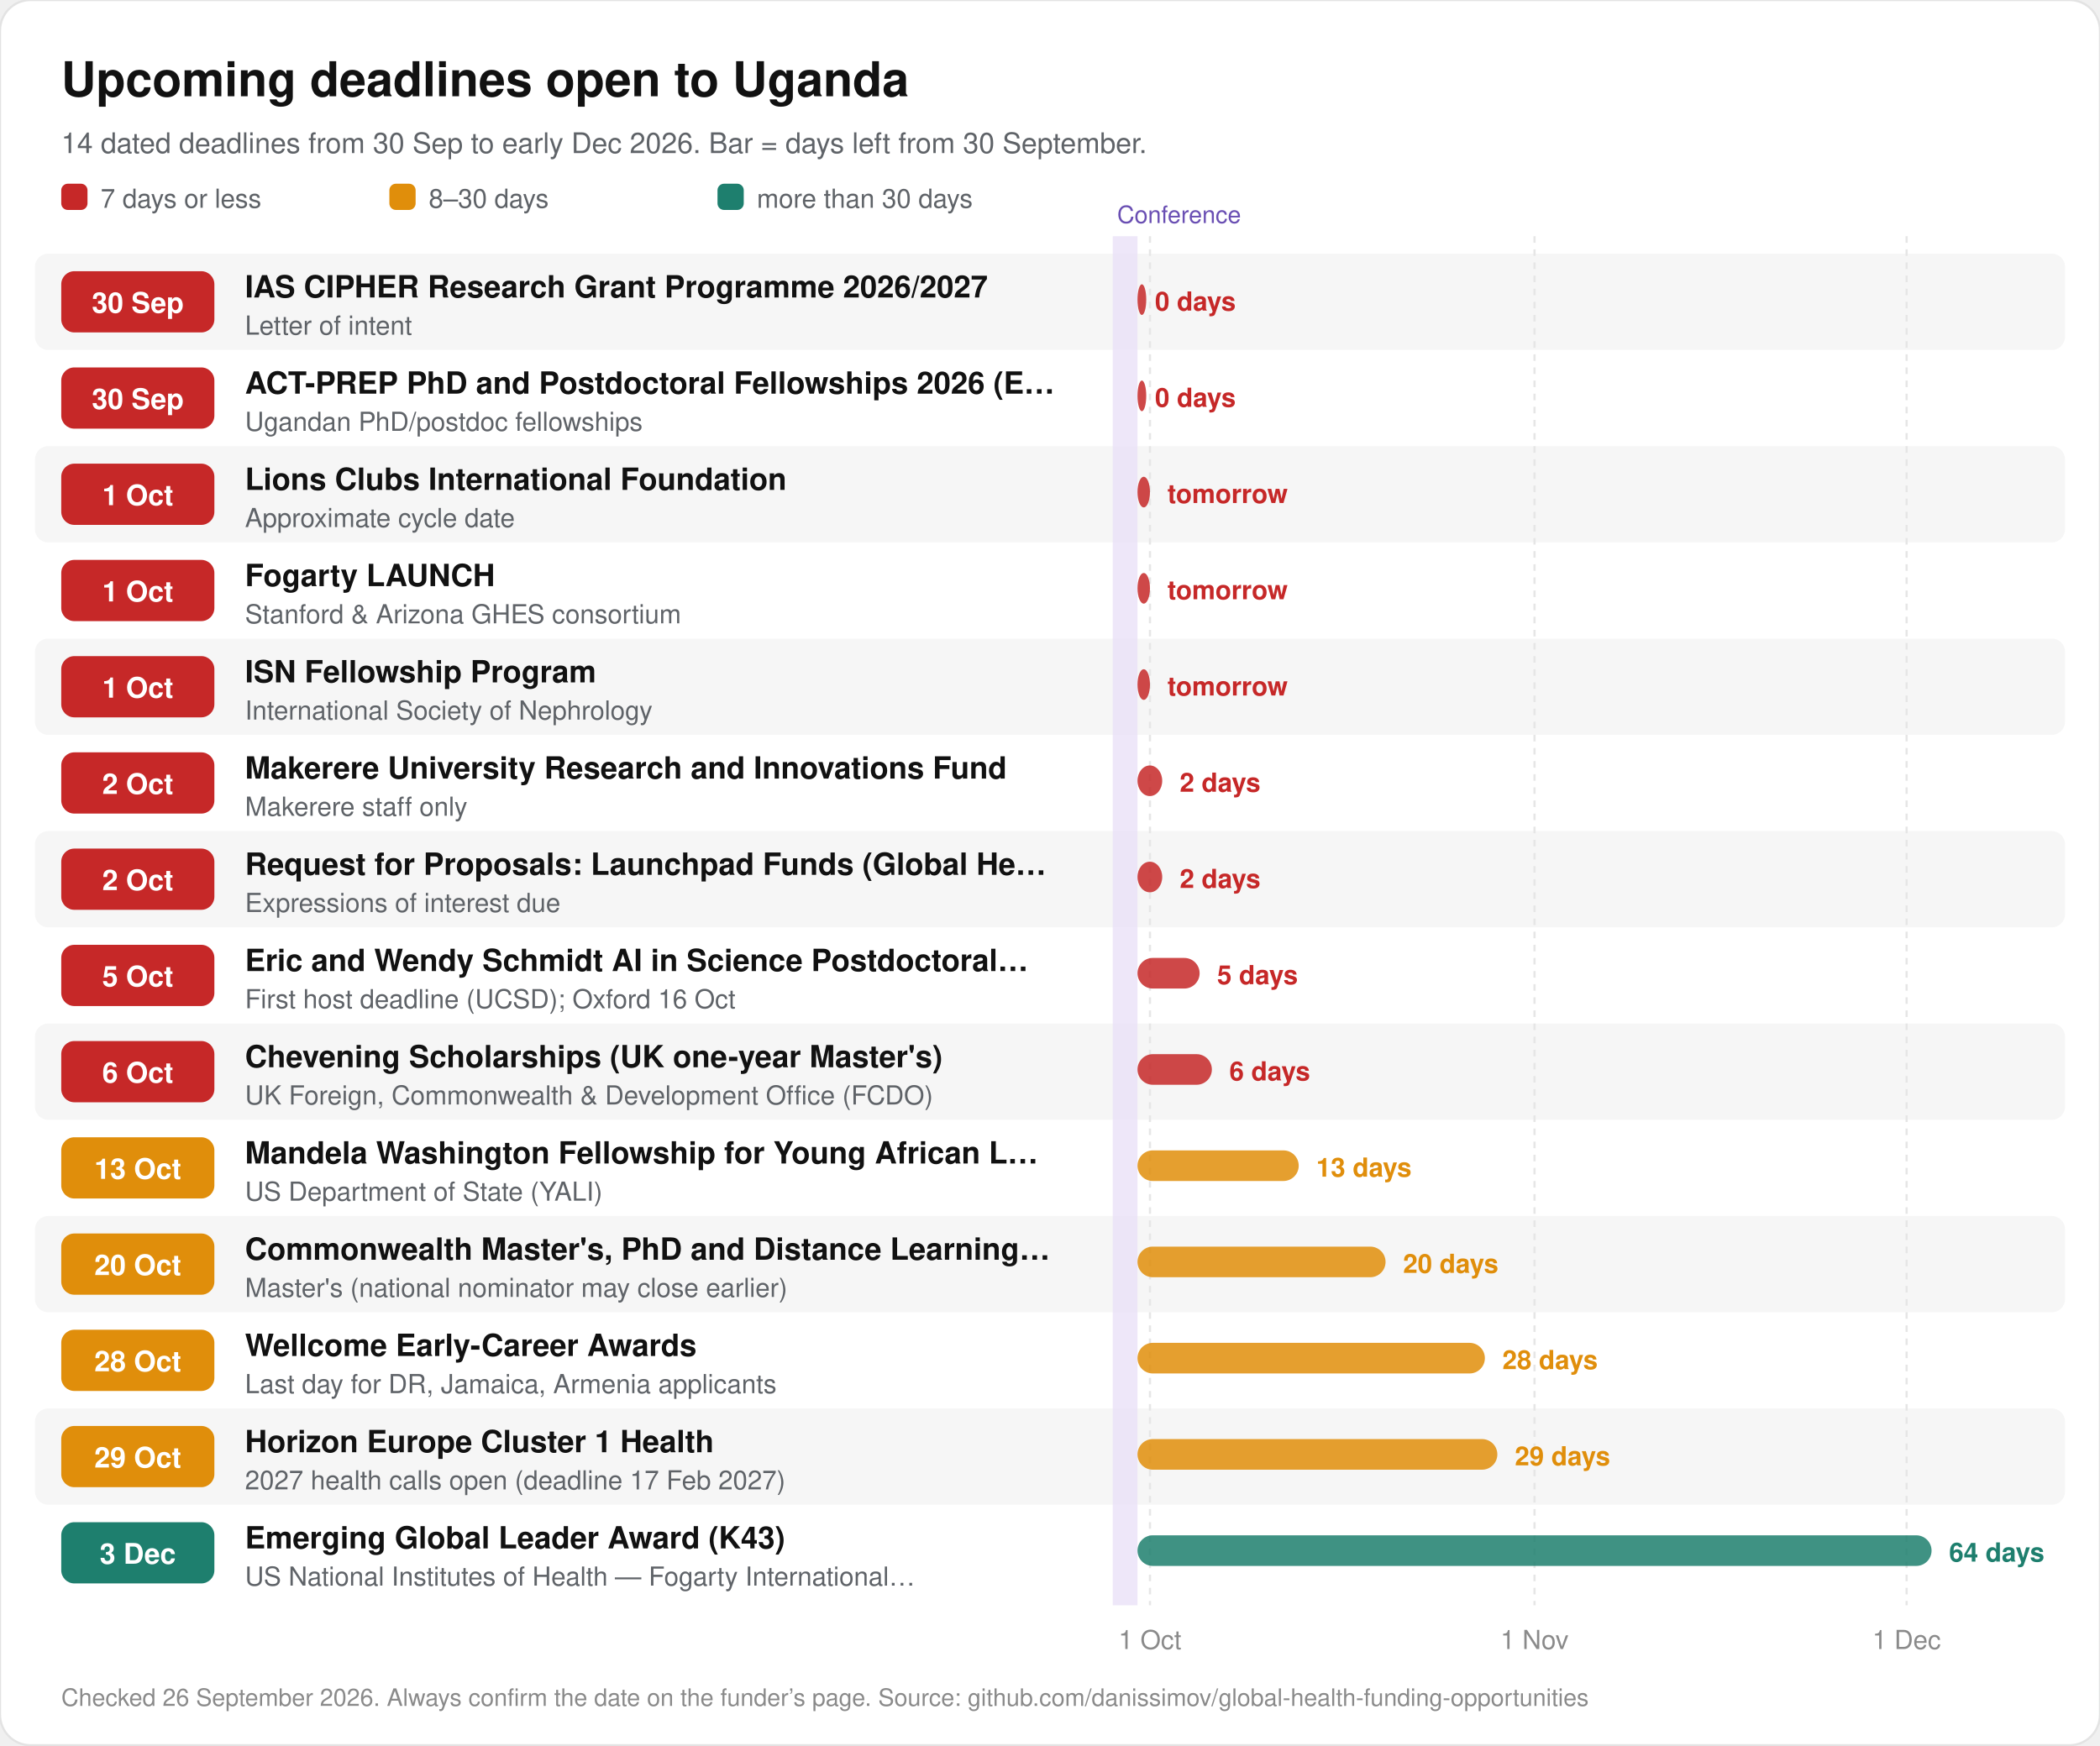
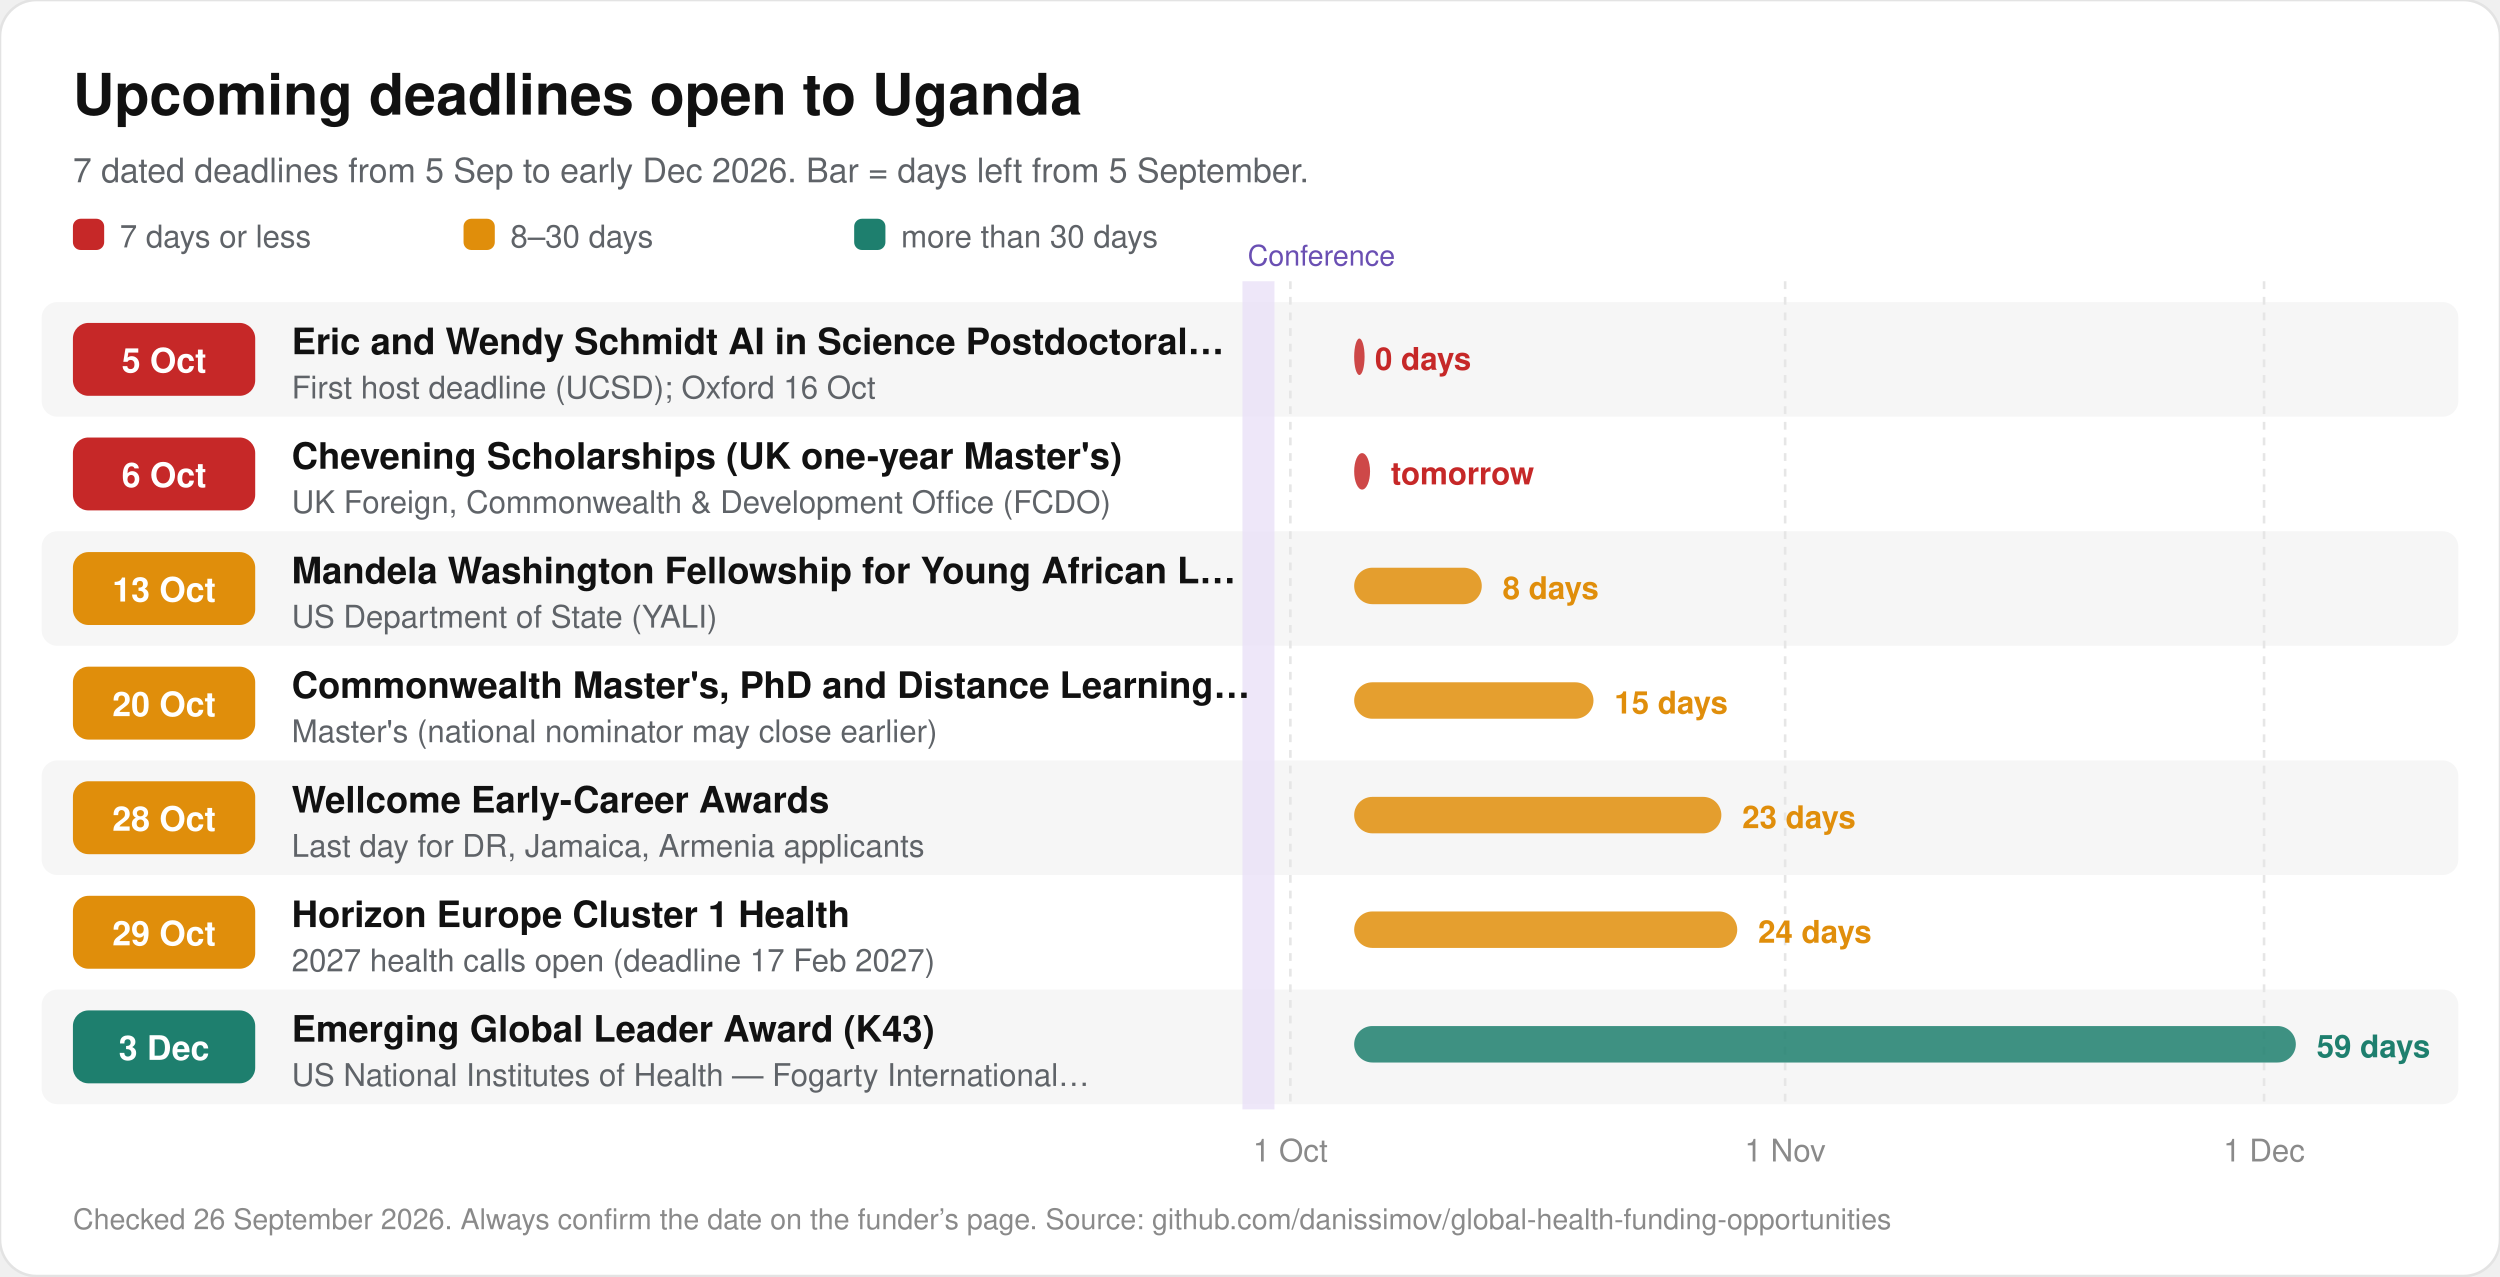
- <svg xmlns="http://www.w3.org/2000/svg" width="960" height="798" viewBox="0 0 960 798" font-family="Helvetica, Arial, sans-serif">
-   <rect x="0" y="0" width="960" height="798" rx="14" fill="#FFFFFF" stroke="#E3E3E3" />
+ <svg xmlns="http://www.w3.org/2000/svg" width="960" height="490" viewBox="0 0 960 490" font-family="Helvetica, Arial, sans-serif">
+   <rect x="0" y="0" width="960" height="490" rx="14" fill="#FFFFFF" stroke="#E3E3E3" />
  <text x="28" y="44" font-size="22" font-weight="700" fill="#111111">Upcoming deadlines open to Uganda</text>
-   <text x="28" y="70" font-size="13" fill="#5F6368">14 dated deadlines from 30 Sep to early Dec 2026. Bar = days left from 30 September.</text>
+   <text x="28" y="70" font-size="13" fill="#5F6368">7 dated deadlines from 5 Sep to early Dec 2026. Bar = days left from 5 September.</text>
  <rect x="28" y="84" width="12" height="12" rx="3" fill="#C62828" />
  <text x="46" y="95" font-size="12" fill="#5F6368">7 days or less</text>
  <rect x="178" y="84" width="12" height="12" rx="3" fill="#E08E0B" />
  <text x="196" y="95" font-size="12" fill="#5F6368">8–30 days</text>
  <rect x="328" y="84" width="12" height="12" rx="3" fill="#1E7F6E" />
  <text x="346" y="95" font-size="12" fill="#5F6368">more than 30 days</text>
  <rect x="16" y="116" width="928" height="44" rx="6" fill="#F6F6F6" />
  <rect x="16" y="204" width="928" height="44" rx="6" fill="#F6F6F6" />
  <rect x="16" y="292" width="928" height="44" rx="6" fill="#F6F6F6" />
  <rect x="16" y="380" width="928" height="44" rx="6" fill="#F6F6F6" />
-   <rect x="16" y="468" width="928" height="44" rx="6" fill="#F6F6F6" />
-   <rect x="16" y="556" width="928" height="44" rx="6" fill="#F6F6F6" />
-   <rect x="16" y="644" width="928" height="44" rx="6" fill="#F6F6F6" />
-   <rect x="508.7" y="108" width="11.3" height="626" fill="#E9E1F7" fill-opacity="0.8" />
-   <text x="510.7" y="102" font-size="11" fill="#6A4FB3">Conference</text>
-   <line x1="525.7" y1="108" x2="525.7" y2="734" stroke="#E6E6E6" stroke-dasharray="3 3" />
-   <text x="525.7" y="754" font-size="12" fill="#8A8A8A" text-anchor="middle">1 Oct</text>
-   <line x1="701.5" y1="108" x2="701.5" y2="734" stroke="#E6E6E6" stroke-dasharray="3 3" />
-   <text x="701.5" y="754" font-size="12" fill="#8A8A8A" text-anchor="middle">1 Nov</text>
-   <line x1="871.6" y1="108" x2="871.6" y2="734" stroke="#E6E6E6" stroke-dasharray="3 3" />
-   <text x="871.6" y="754" font-size="12" fill="#8A8A8A" text-anchor="middle">1 Dec</text>
+   <rect x="477.1" y="108" width="12.3" height="318" fill="#E9E1F7" fill-opacity="0.8" />
+   <text x="479.1" y="102" font-size="11" fill="#6A4FB3">Conference</text>
+   <line x1="495.5" y1="108" x2="495.5" y2="426" stroke="#E6E6E6" stroke-dasharray="3 3" />
+   <text x="495.5" y="446" font-size="12" fill="#8A8A8A" text-anchor="middle">1 Oct</text>
+   <line x1="685.5" y1="108" x2="685.5" y2="426" stroke="#E6E6E6" stroke-dasharray="3 3" />
+   <text x="685.5" y="446" font-size="12" fill="#8A8A8A" text-anchor="middle">1 Nov</text>
+   <line x1="869.4" y1="108" x2="869.4" y2="426" stroke="#E6E6E6" stroke-dasharray="3 3" />
+   <text x="869.4" y="446" font-size="12" fill="#8A8A8A" text-anchor="middle">1 Dec</text>
  <rect x="28" y="124" width="70" height="28" rx="6" fill="#C62828" />
-   <text x="63" y="143" font-size="13" font-weight="700" fill="#FFFFFF" text-anchor="middle">30 Sep</text>
-   <a href="https://www.iasociety.org/grants/cipher-grant-programme-2026-2027" target="_blank">
-     <text x="112" y="136" font-size="14" font-weight="700" fill="#111111">IAS CIPHER Research Grant Programme 2026/2027</text>
+   <text x="63" y="143" font-size="13" font-weight="700" fill="#FFFFFF" text-anchor="middle">5 Oct</text>
+   <a href="https://schmidtaiinsciencepostdocs.ucsd.edu/" target="_blank">
+     <text x="112" y="136" font-size="14" font-weight="700" fill="#111111">Eric and Wendy Schmidt AI in Science Postdoctoral…</text>
  </a>
-   <text x="112" y="153" font-size="12" fill="#5F6368">Letter of intent</text>
+   <text x="112" y="153" font-size="12" fill="#5F6368">First host deadline (UCSD); Oxford 16 Oct</text>
  <rect x="520" y="130" width="4.0" height="14" rx="7" fill="#C62828" fill-opacity="0.85" />
  <text x="528.0" y="142" font-size="12" font-weight="700" fill="#C62828">0 days</text>
  <rect x="28" y="168" width="70" height="28" rx="6" fill="#C62828" />
-   <text x="63" y="187" font-size="13" font-weight="700" fill="#FFFFFF" text-anchor="middle">30 Sep</text>
-   <a href="https://act-prep.org/opportunities/" target="_blank">
-     <text x="112" y="180" font-size="14" font-weight="700" fill="#111111">ACT-PREP PhD and Postdoctoral Fellowships 2026 (E…</text>
+   <text x="63" y="187" font-size="13" font-weight="700" fill="#FFFFFF" text-anchor="middle">6 Oct</text>
+   <a href="https://www.chevening.org/scholarships/application-timeline/" target="_blank">
+     <text x="112" y="180" font-size="14" font-weight="700" fill="#111111">Chevening Scholarships (UK one-year Master's)</text>
  </a>
-   <text x="112" y="197" font-size="12" fill="#5F6368">Ugandan PhD/postdoc fellowships</text>
-   <rect x="520" y="174" width="4.0" height="14" rx="7" fill="#C62828" fill-opacity="0.85" />
-   <text x="528.0" y="186" font-size="12" font-weight="700" fill="#C62828">0 days</text>
-   <rect x="28" y="212" width="70" height="28" rx="6" fill="#C62828" />
-   <text x="63" y="231" font-size="13" font-weight="700" fill="#FFFFFF" text-anchor="middle">1 Oct</text>
-   <a href="https://www.lionsclubs.org/en/lcif-grants-toolkit" target="_blank">
-     <text x="112" y="224" font-size="14" font-weight="700" fill="#111111">Lions Clubs International Foundation</text>
+   <text x="112" y="197" font-size="12" fill="#5F6368">UK Foreign, Commonwealth &amp; Development Office (FCDO)</text>
+   <rect x="520" y="174" width="6.1" height="14" rx="7" fill="#C62828" fill-opacity="0.85" />
+   <text x="534.1" y="186" font-size="12" font-weight="700" fill="#C62828">tomorrow</text>
+   <rect x="28" y="212" width="70" height="28" rx="6" fill="#E08E0B" />
+   <text x="63" y="231" font-size="13" font-weight="700" fill="#FFFFFF" text-anchor="middle">13 Oct</text>
+   <a href="https://www.mandelawashingtonfellowship.org/2027-application-instructions/" target="_blank">
+     <text x="112" y="224" font-size="14" font-weight="700" fill="#111111">Mandela Washington Fellowship for Young African L…</text>
  </a>
-   <text x="112" y="241" font-size="12" fill="#5F6368">Approximate cycle date</text>
-   <rect x="520" y="218" width="5.7" height="14" rx="7" fill="#C62828" fill-opacity="0.85" />
-   <text x="533.7" y="230" font-size="12" font-weight="700" fill="#C62828">tomorrow</text>
-   <rect x="28" y="256" width="70" height="28" rx="6" fill="#C62828" />
-   <text x="63" y="275" font-size="13" font-weight="700" fill="#FFFFFF" text-anchor="middle">1 Oct</text>
-   <a href="https://www.fic.nih.gov/Programs/Pages/scholars-fellows-global-health.aspx" target="_blank">
-     <text x="112" y="268" font-size="14" font-weight="700" fill="#111111">Fogarty LAUNCH</text>
+   <text x="112" y="241" font-size="12" fill="#5F6368">US Department of State (YALI)</text>
+   <rect x="520" y="218" width="49.0" height="14" rx="7" fill="#E08E0B" fill-opacity="0.85" />
+   <text x="577.0" y="230" font-size="12" font-weight="700" fill="#E08E0B">8 days</text>
+   <rect x="28" y="256" width="70" height="28" rx="6" fill="#E08E0B" />
+   <text x="63" y="275" font-size="13" font-weight="700" fill="#FFFFFF" text-anchor="middle">20 Oct</text>
+   <a href="https://cscuk.fcdo.gov.uk/about-us/scholarships-and-fellowships" target="_blank">
+     <text x="112" y="268" font-size="14" font-weight="700" fill="#111111">Commonwealth Master's, PhD and Distance Learning…</text>
  </a>
-   <text x="112" y="285" font-size="12" fill="#5F6368">Stanford &amp; Arizona GHES consortium</text>
-   <rect x="520" y="262" width="5.7" height="14" rx="7" fill="#C62828" fill-opacity="0.85" />
-   <text x="533.7" y="274" font-size="12" font-weight="700" fill="#C62828">tomorrow</text>
-   <rect x="28" y="300" width="70" height="28" rx="6" fill="#C62828" />
-   <text x="63" y="319" font-size="13" font-weight="700" fill="#FFFFFF" text-anchor="middle">1 Oct</text>
-   <a href="https://fellowship.theisn.org/" target="_blank">
-     <text x="112" y="312" font-size="14" font-weight="700" fill="#111111">ISN Fellowship Program</text>
+   <text x="112" y="285" font-size="12" fill="#5F6368">Master's (national nominator may close earlier)</text>
+   <rect x="520" y="262" width="91.9" height="14" rx="7" fill="#E08E0B" fill-opacity="0.85" />
+   <text x="619.9" y="274" font-size="12" font-weight="700" fill="#E08E0B">15 days</text>
+   <rect x="28" y="300" width="70" height="28" rx="6" fill="#E08E0B" />
+   <text x="63" y="319" font-size="13" font-weight="700" fill="#FFFFFF" text-anchor="middle">28 Oct</text>
+   <a href="https://wellcome.org/research-funding/schemes/wellcome-early-career-awards" target="_blank">
+     <text x="112" y="312" font-size="14" font-weight="700" fill="#111111">Wellcome Early-Career Awards</text>
  </a>
-   <text x="112" y="329" font-size="12" fill="#5F6368">International Society of Nephrology</text>
-   <rect x="520" y="306" width="5.7" height="14" rx="7" fill="#C62828" fill-opacity="0.85" />
-   <text x="533.7" y="318" font-size="12" font-weight="700" fill="#C62828">tomorrow</text>
-   <rect x="28" y="344" width="70" height="28" rx="6" fill="#C62828" />
-   <text x="63" y="363" font-size="13" font-weight="700" fill="#FFFFFF" text-anchor="middle">2 Oct</text>
-   <a href="https://rif.mak.ac.ug/rif8-call-for-applications-fy-2026-27/" target="_blank">
-     <text x="112" y="356" font-size="14" font-weight="700" fill="#111111">Makerere University Research and Innovations Fund</text>
+   <text x="112" y="329" font-size="12" fill="#5F6368">Last day for DR, Jamaica, Armenia applicants</text>
+   <rect x="520" y="306" width="141.0" height="14" rx="7" fill="#E08E0B" fill-opacity="0.85" />
+   <text x="669.0" y="318" font-size="12" font-weight="700" fill="#E08E0B">23 days</text>
+   <rect x="28" y="344" width="70" height="28" rx="6" fill="#E08E0B" />
+   <text x="63" y="363" font-size="13" font-weight="700" fill="#FFFFFF" text-anchor="middle">29 Oct</text>
+   <a href="https://horizoneuropencpportal.eu/store/overview-health-calls-2026-and-2027-horizon-europe" target="_blank">
+     <text x="112" y="356" font-size="14" font-weight="700" fill="#111111">Horizon Europe Cluster 1 Health</text>
  </a>
-   <text x="112" y="373" font-size="12" fill="#5F6368">Makerere staff only</text>
-   <rect x="520" y="350" width="11.3" height="14" rx="7" fill="#C62828" fill-opacity="0.85" />
-   <text x="539.3" y="362" font-size="12" font-weight="700" fill="#C62828">2 days</text>
-   <rect x="28" y="388" width="70" height="28" rx="6" fill="#C62828" />
-   <text x="63" y="407" font-size="13" font-weight="700" fill="#FFFFFF" text-anchor="middle">2 Oct</text>
-   <a href="https://coefficientgiving.org/funds/global-health-wellbeing-opportunities/request-for-proposals-launchpad-funds/" target="_blank">
-     <text x="112" y="400" font-size="14" font-weight="700" fill="#111111">Request for Proposals: Launchpad Funds (Global He…</text>
+   <text x="112" y="373" font-size="12" fill="#5F6368">2027 health calls open (deadline 17 Feb 2027)</text>
+   <rect x="520" y="350" width="147.1" height="14" rx="7" fill="#E08E0B" fill-opacity="0.85" />
+   <text x="675.1" y="362" font-size="12" font-weight="700" fill="#E08E0B">24 days</text>
+   <rect x="28" y="388" width="70" height="28" rx="6" fill="#1E7F6E" />
+   <text x="63" y="407" font-size="13" font-weight="700" fill="#FFFFFF" text-anchor="middle">3 Dec</text>
+   <a href="https://www.fic.nih.gov/Programs/Pages/emerging-global-leader.aspx" target="_blank">
+     <text x="112" y="400" font-size="14" font-weight="700" fill="#111111">Emerging Global Leader Award (K43)</text>
  </a>
-   <text x="112" y="417" font-size="12" fill="#5F6368">Expressions of interest due</text>
-   <rect x="520" y="394" width="11.3" height="14" rx="7" fill="#C62828" fill-opacity="0.85" />
-   <text x="539.3" y="406" font-size="12" font-weight="700" fill="#C62828">2 days</text>
-   <rect x="28" y="432" width="70" height="28" rx="6" fill="#C62828" />
-   <text x="63" y="451" font-size="13" font-weight="700" fill="#FFFFFF" text-anchor="middle">5 Oct</text>
-   <a href="https://schmidtaiinsciencepostdocs.ucsd.edu/" target="_blank">
-     <text x="112" y="444" font-size="14" font-weight="700" fill="#111111">Eric and Wendy Schmidt AI in Science Postdoctoral…</text>
-   </a>
-   <text x="112" y="461" font-size="12" fill="#5F6368">First host deadline (UCSD); Oxford 16 Oct</text>
-   <rect x="520" y="438" width="28.4" height="14" rx="7" fill="#C62828" fill-opacity="0.85" />
-   <text x="556.4" y="450" font-size="12" font-weight="700" fill="#C62828">5 days</text>
-   <rect x="28" y="476" width="70" height="28" rx="6" fill="#C62828" />
-   <text x="63" y="495" font-size="13" font-weight="700" fill="#FFFFFF" text-anchor="middle">6 Oct</text>
-   <a href="https://www.chevening.org/scholarships/application-timeline/" target="_blank">
-     <text x="112" y="488" font-size="14" font-weight="700" fill="#111111">Chevening Scholarships (UK one-year Master's)</text>
-   </a>
-   <text x="112" y="505" font-size="12" fill="#5F6368">UK Foreign, Commonwealth &amp; Development Office (FCDO)</text>
-   <rect x="520" y="482" width="34.0" height="14" rx="7" fill="#C62828" fill-opacity="0.85" />
-   <text x="562.0" y="494" font-size="12" font-weight="700" fill="#C62828">6 days</text>
-   <rect x="28" y="520" width="70" height="28" rx="6" fill="#E08E0B" />
-   <text x="63" y="539" font-size="13" font-weight="700" fill="#FFFFFF" text-anchor="middle">13 Oct</text>
-   <a href="https://www.mandelawashingtonfellowship.org/2027-application-instructions/" target="_blank">
-     <text x="112" y="532" font-size="14" font-weight="700" fill="#111111">Mandela Washington Fellowship for Young African L…</text>
-   </a>
-   <text x="112" y="549" font-size="12" fill="#5F6368">US Department of State (YALI)</text>
-   <rect x="520" y="526" width="73.7" height="14" rx="7" fill="#E08E0B" fill-opacity="0.85" />
-   <text x="601.7" y="538" font-size="12" font-weight="700" fill="#E08E0B">13 days</text>
-   <rect x="28" y="564" width="70" height="28" rx="6" fill="#E08E0B" />
-   <text x="63" y="583" font-size="13" font-weight="700" fill="#FFFFFF" text-anchor="middle">20 Oct</text>
-   <a href="https://cscuk.fcdo.gov.uk/about-us/scholarships-and-fellowships" target="_blank">
-     <text x="112" y="576" font-size="14" font-weight="700" fill="#111111">Commonwealth Master's, PhD and Distance Learning…</text>
-   </a>
-   <text x="112" y="593" font-size="12" fill="#5F6368">Master's (national nominator may close earlier)</text>
-   <rect x="520" y="570" width="113.4" height="14" rx="7" fill="#E08E0B" fill-opacity="0.85" />
-   <text x="641.4" y="582" font-size="12" font-weight="700" fill="#E08E0B">20 days</text>
-   <rect x="28" y="608" width="70" height="28" rx="6" fill="#E08E0B" />
-   <text x="63" y="627" font-size="13" font-weight="700" fill="#FFFFFF" text-anchor="middle">28 Oct</text>
-   <a href="https://wellcome.org/research-funding/schemes/wellcome-early-career-awards" target="_blank">
-     <text x="112" y="620" font-size="14" font-weight="700" fill="#111111">Wellcome Early-Career Awards</text>
-   </a>
-   <text x="112" y="637" font-size="12" fill="#5F6368">Last day for DR, Jamaica, Armenia applicants</text>
-   <rect x="520" y="614" width="158.8" height="14" rx="7" fill="#E08E0B" fill-opacity="0.85" />
-   <text x="686.8" y="626" font-size="12" font-weight="700" fill="#E08E0B">28 days</text>
-   <rect x="28" y="652" width="70" height="28" rx="6" fill="#E08E0B" />
-   <text x="63" y="671" font-size="13" font-weight="700" fill="#FFFFFF" text-anchor="middle">29 Oct</text>
-   <a href="https://horizoneuropencpportal.eu/store/overview-health-calls-2026-and-2027-horizon-europe" target="_blank">
-     <text x="112" y="664" font-size="14" font-weight="700" fill="#111111">Horizon Europe Cluster 1 Health</text>
-   </a>
-   <text x="112" y="681" font-size="12" fill="#5F6368">2027 health calls open (deadline 17 Feb 2027)</text>
-   <rect x="520" y="658" width="164.5" height="14" rx="7" fill="#E08E0B" fill-opacity="0.85" />
-   <text x="692.5" y="670" font-size="12" font-weight="700" fill="#E08E0B">29 days</text>
-   <rect x="28" y="696" width="70" height="28" rx="6" fill="#1E7F6E" />
-   <text x="63" y="715" font-size="13" font-weight="700" fill="#FFFFFF" text-anchor="middle">3 Dec</text>
-   <a href="https://www.fic.nih.gov/Programs/Pages/emerging-global-leader.aspx" target="_blank">
-     <text x="112" y="708" font-size="14" font-weight="700" fill="#111111">Emerging Global Leader Award (K43)</text>
-   </a>
-   <text x="112" y="725" font-size="12" fill="#5F6368">US National Institutes of Health — Fogarty International…</text>
-   <rect x="520" y="702" width="363.0" height="14" rx="7" fill="#1E7F6E" fill-opacity="0.85" />
-   <text x="891.0" y="714" font-size="12" font-weight="700" fill="#1E7F6E">64 days</text>
-   <text x="28" y="780" font-size="11" fill="#8A8A8A">Checked 26 September 2026. Always confirm the date on the funder’s page. Source: github.com/danissimov/global-health-funding-opportunities</text>
+   <text x="112" y="417" font-size="12" fill="#5F6368">US National Institutes of Health — Fogarty International…</text>
+   <rect x="520" y="394" width="361.6" height="14" rx="7" fill="#1E7F6E" fill-opacity="0.85" />
+   <text x="889.6" y="406" font-size="12" font-weight="700" fill="#1E7F6E">59 days</text>
+   <text x="28" y="472" font-size="11" fill="#8A8A8A">Checked 26 September 2026. Always confirm the date on the funder’s page. Source: github.com/danissimov/global-health-funding-opportunities</text>
</svg>
